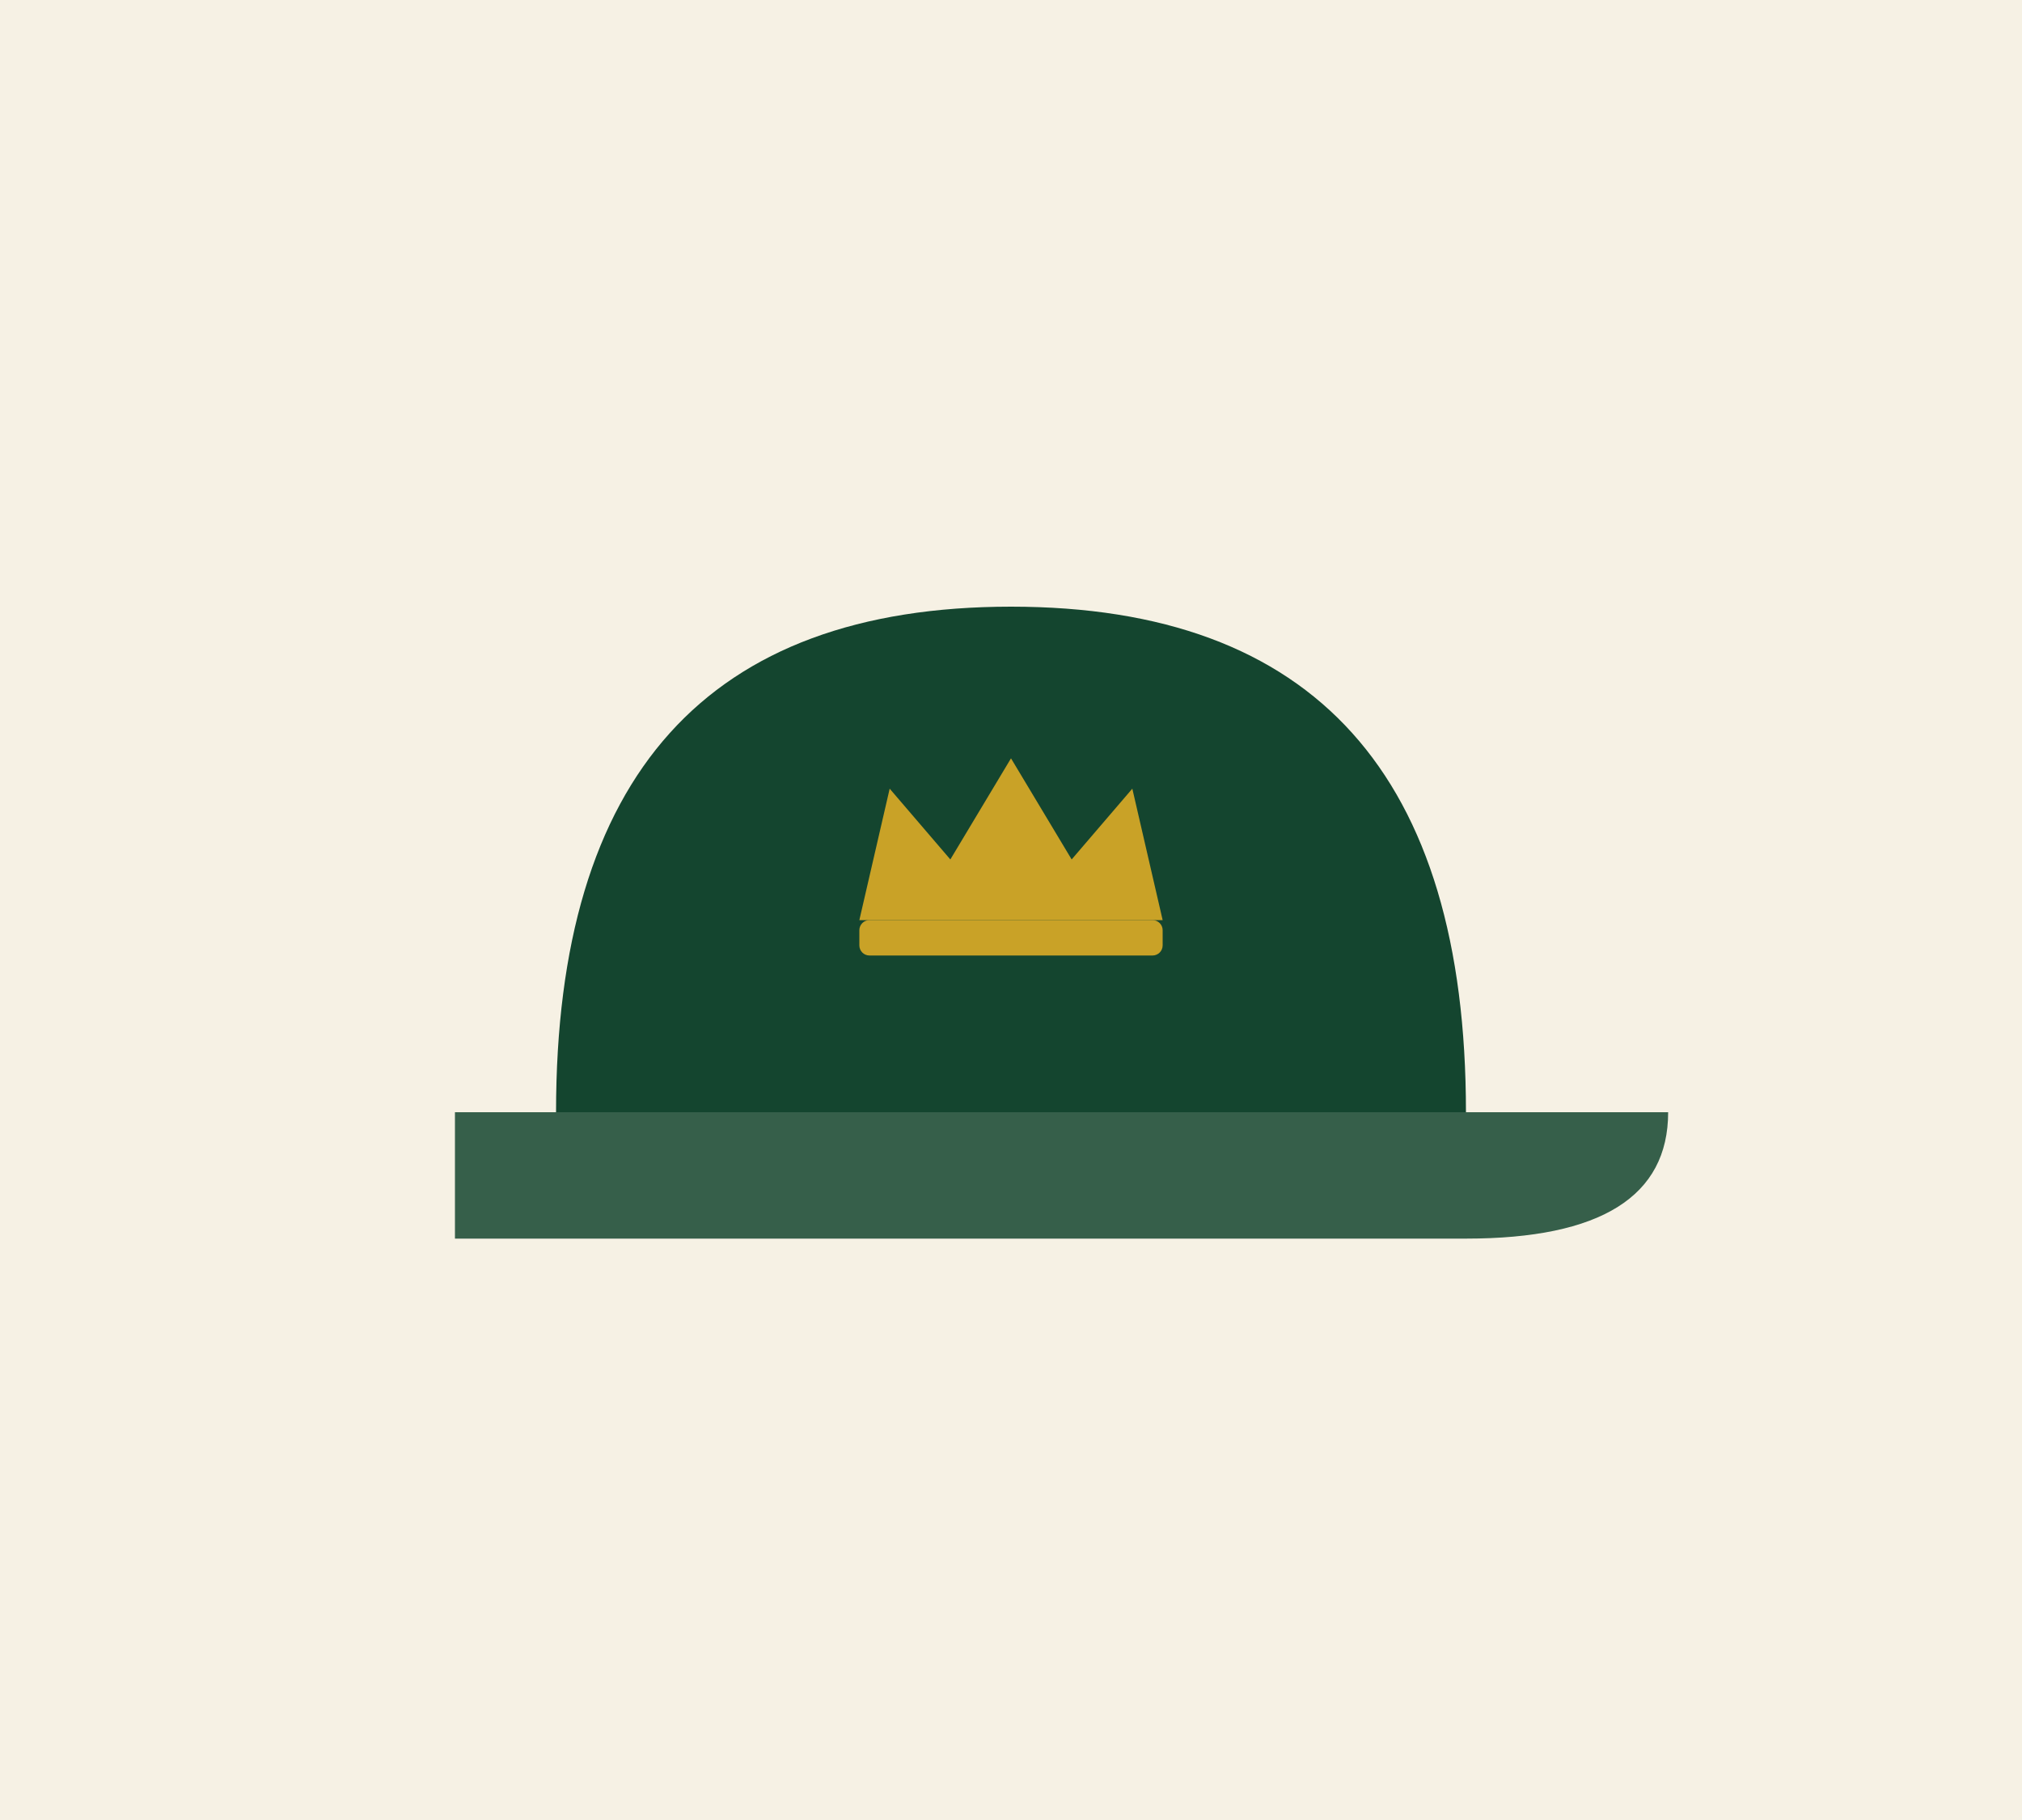
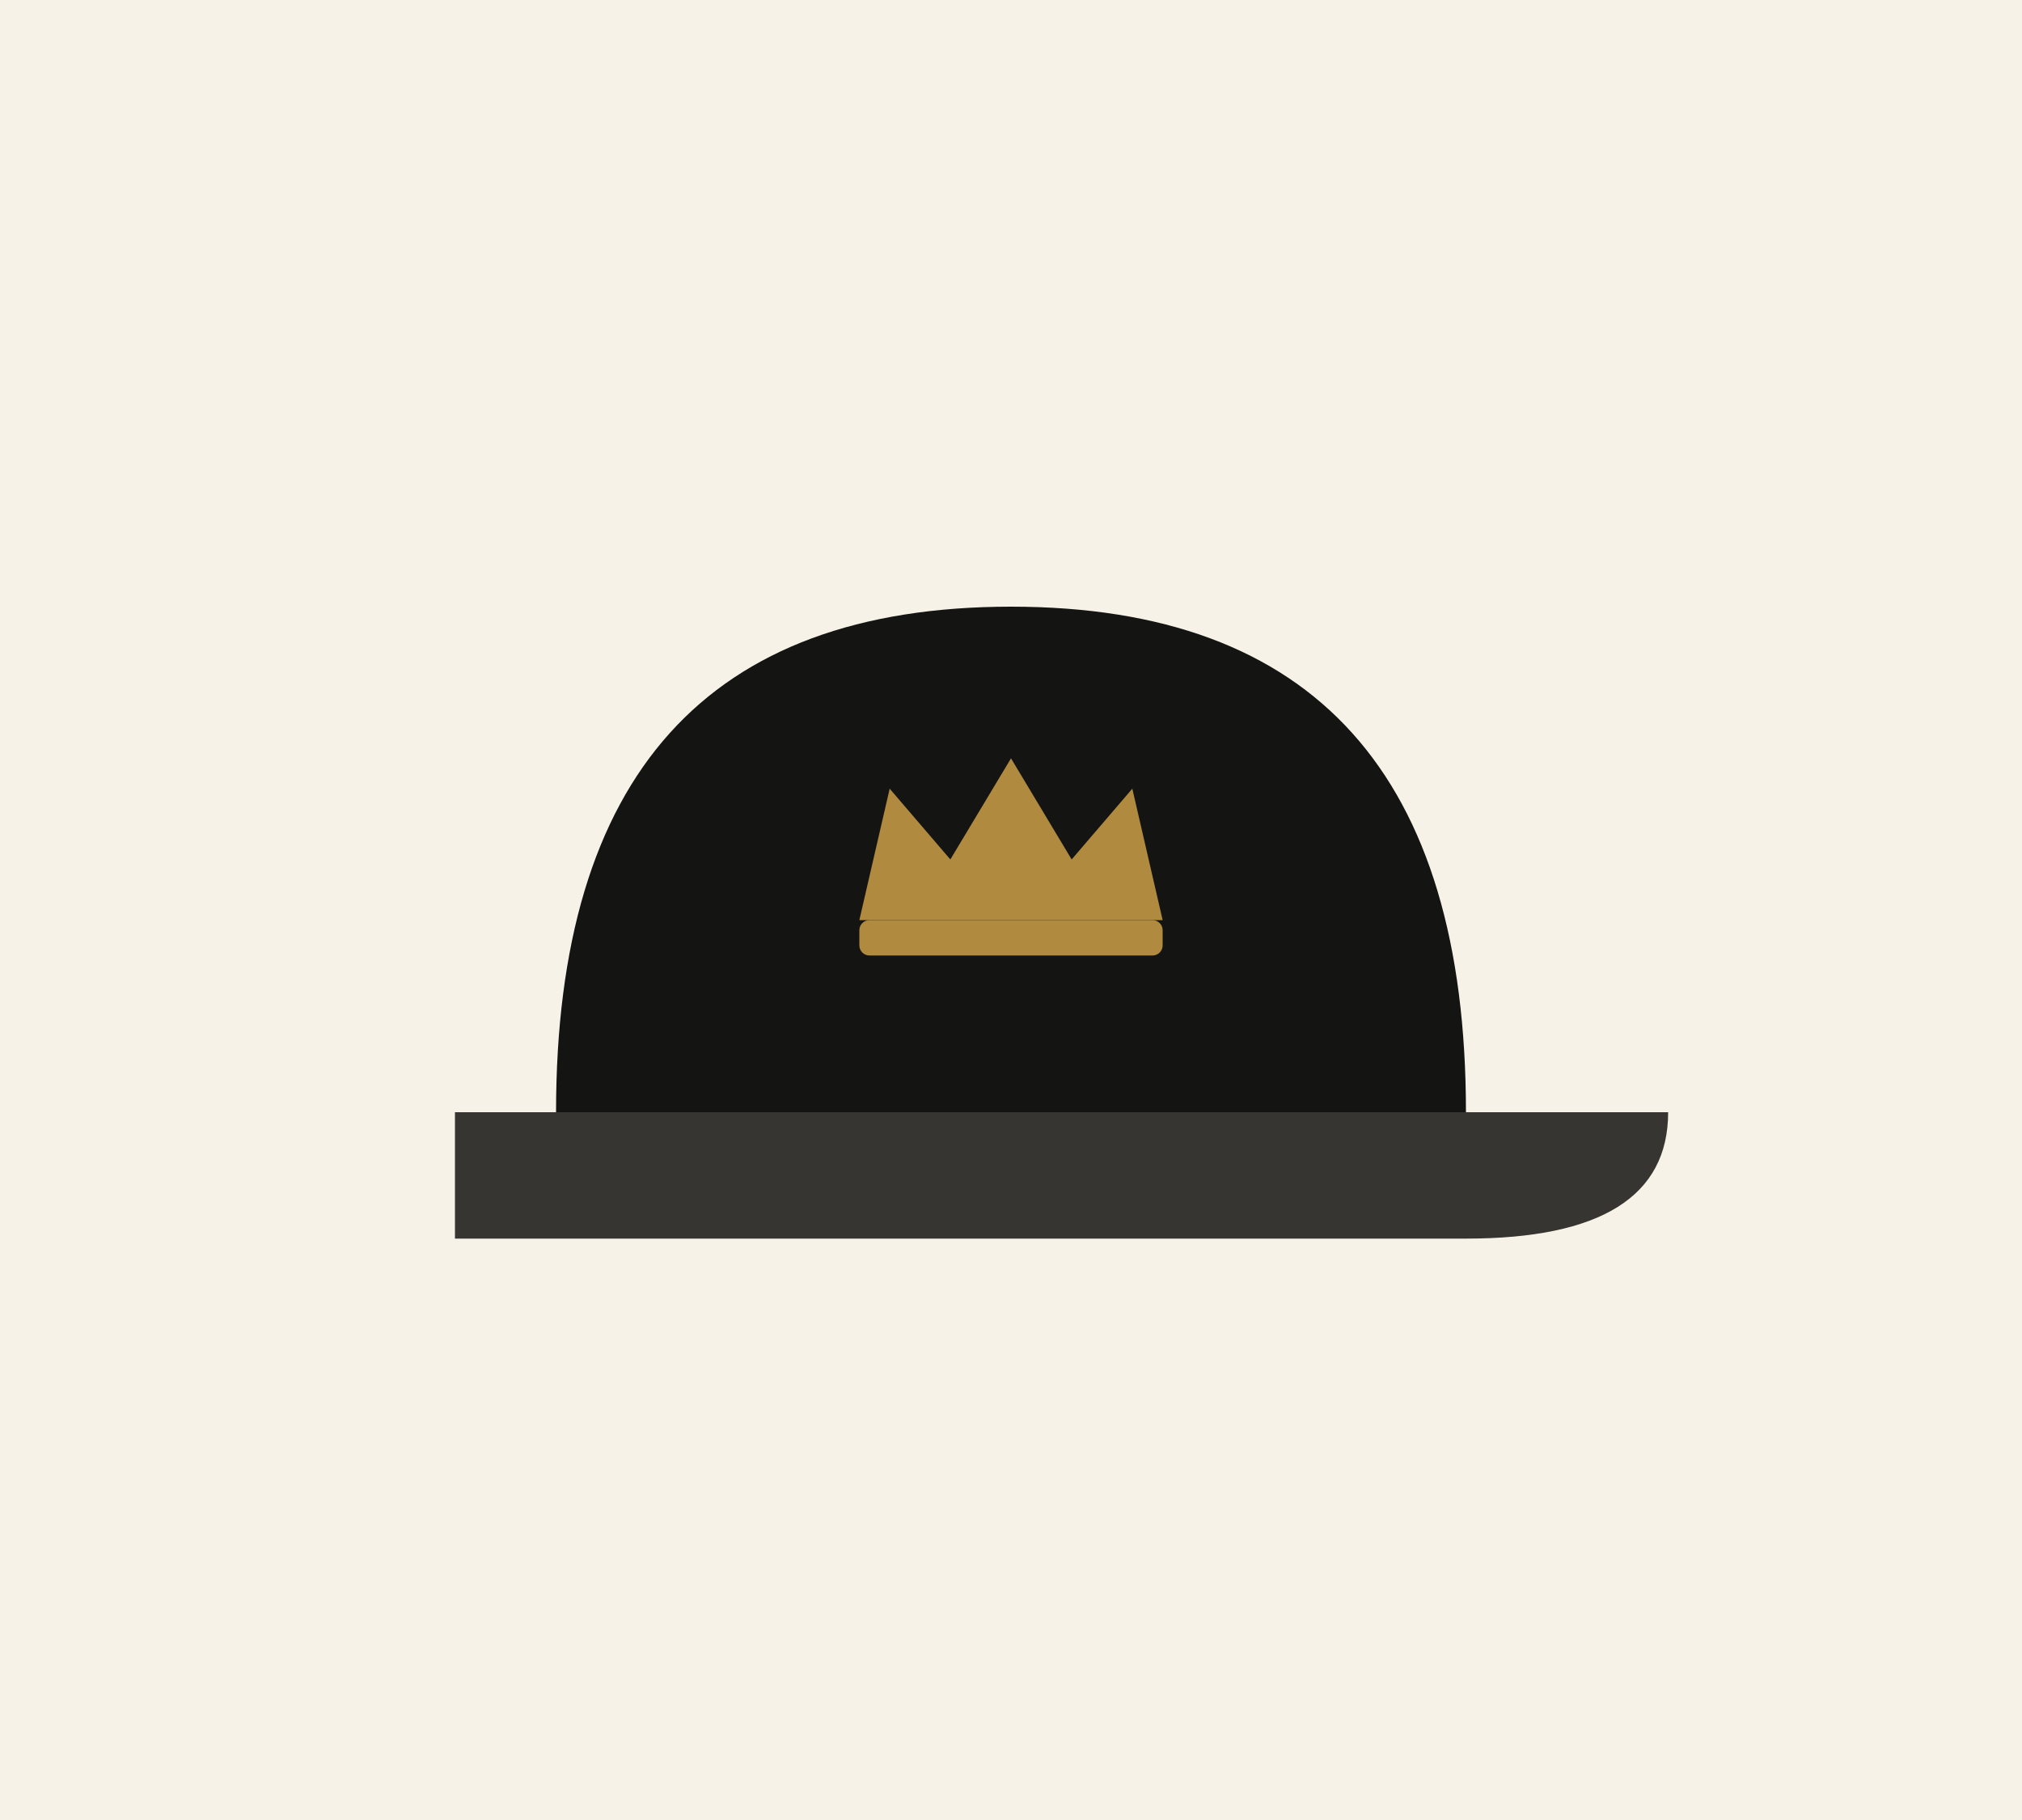
<svg xmlns="http://www.w3.org/2000/svg" viewBox="0 0 400 360">
-   <rect width="400" height="360" fill="#f6f1e4" />
-   <path d="M110 220 Q110 120 200 120 Q290 120 290 220 Z" fill="#14452f" />
-   <path d="M90 220 L330 220 Q330 245 290 245 L90 245 Z" fill="#14452f" opacity=".85" />
-   <g transform="translate(170 150) scale(1)" fill="#c9a227">
+   <rect width="400" height="360" fill="#f7f2e7" />
+   <path d="M110 220 Q110 120 200 120 Q290 120 290 220 Z" fill="#141412" />
+   <path d="M90 220 L330 220 Q330 245 290 245 L90 245 Z" fill="#141412" opacity=".85" />
+   <g transform="translate(170 150) scale(1)" fill="#b08a3e">
    <path d="M0 32 L6 6 L18 20 L30 0 L42 20 L54 6 L60 32 Z" />
    <rect y="32" width="60" height="7" rx="2" />
  </g>
</svg>
